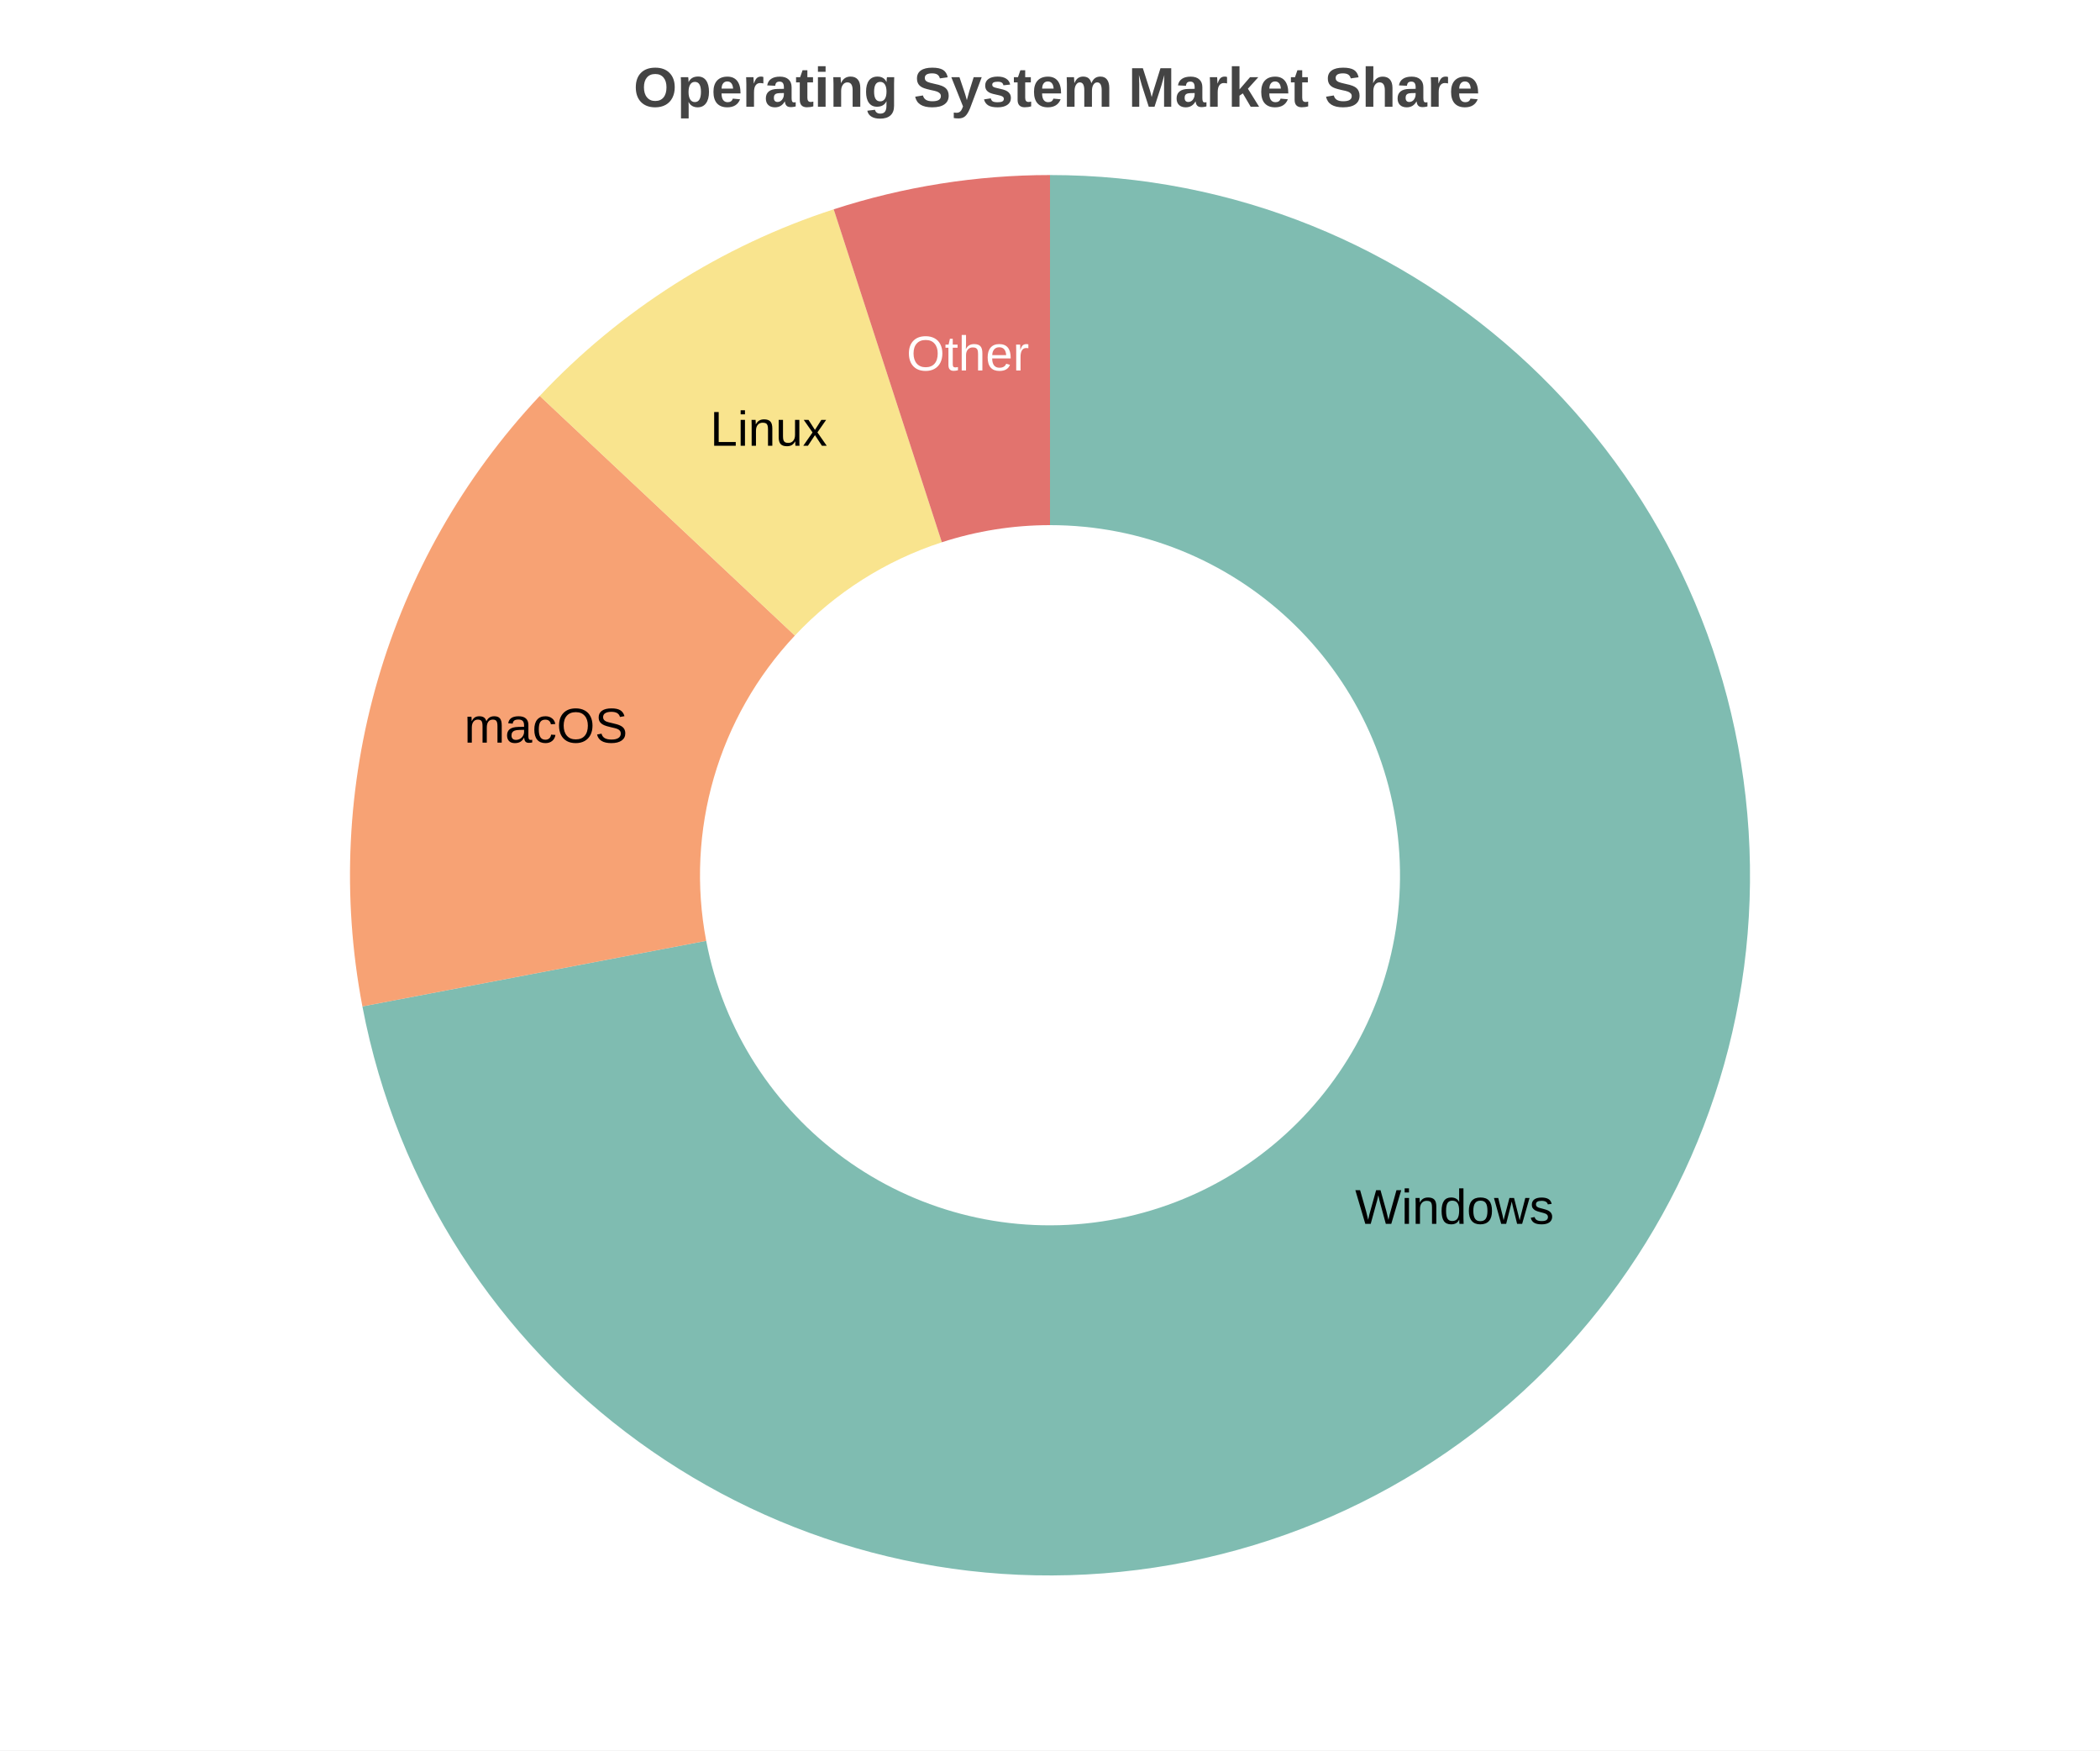
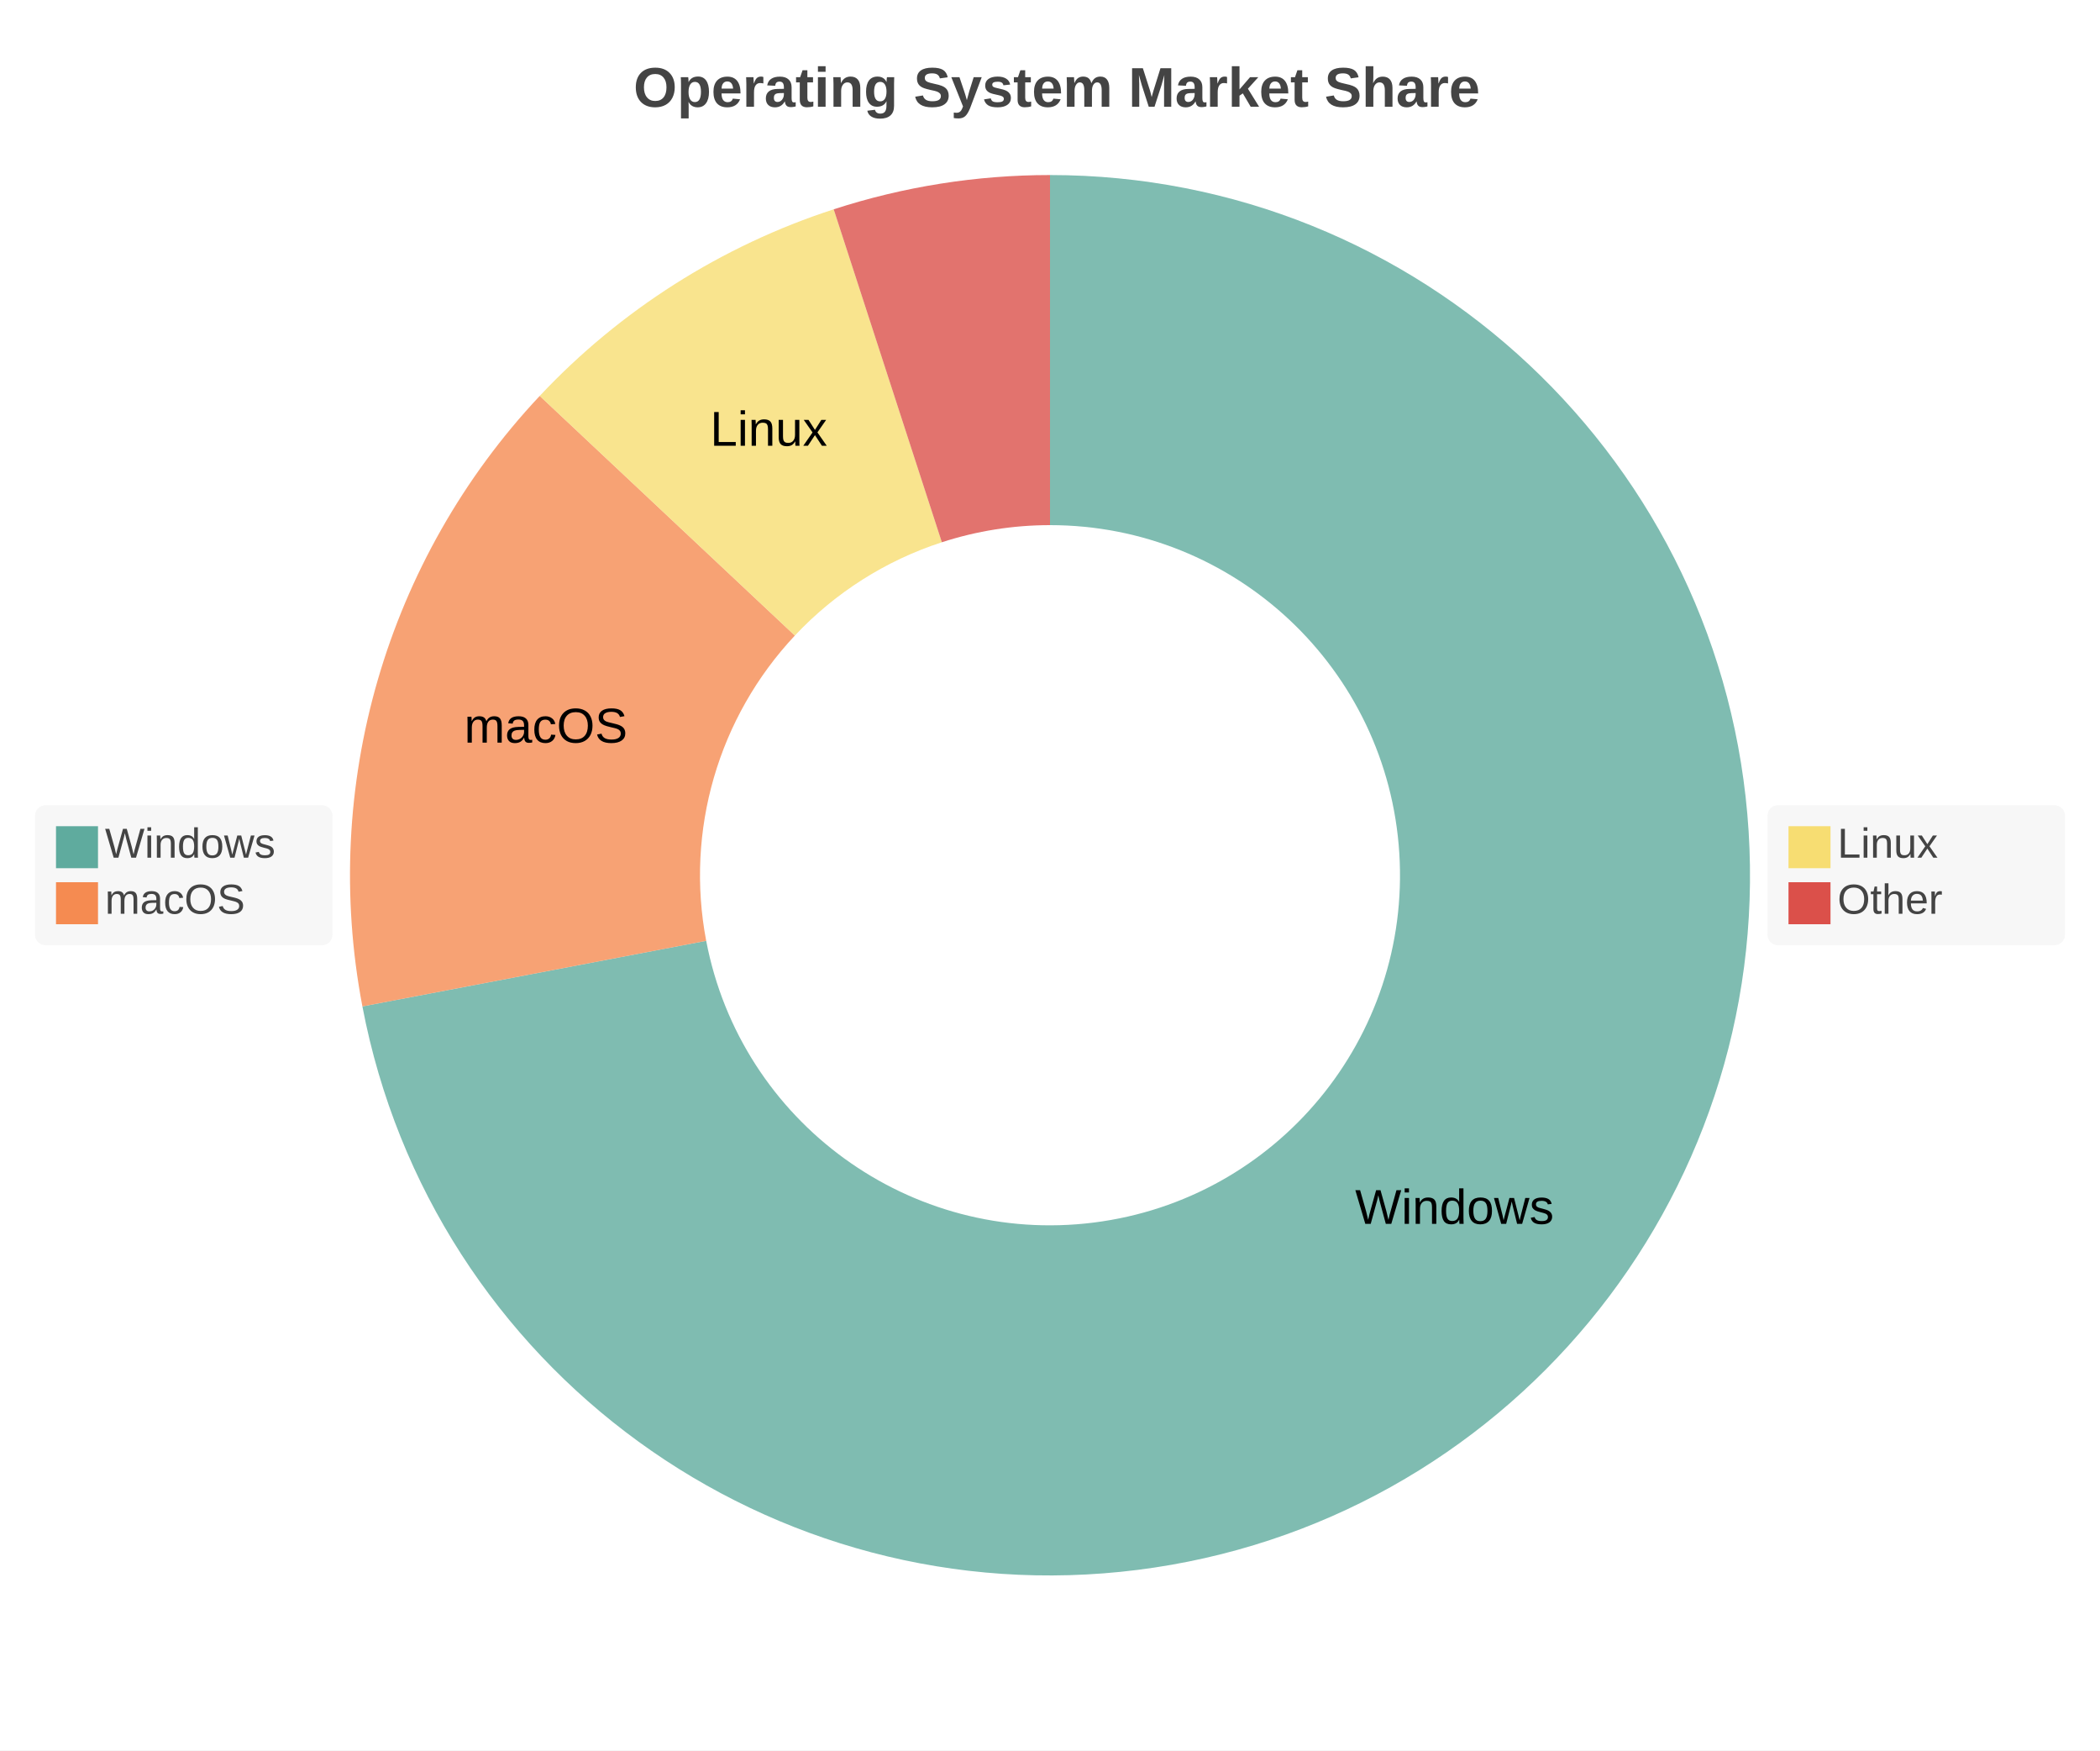
<svg xmlns="http://www.w3.org/2000/svg" width="600" height="500" viewBox="0 0 600 500">
  <path fill="#FFFFFF" d="M0 0 h600 v500 h-600 v-500Z" />
  <text transform="translate(-119.0, 18)" fill="#444444" font-family="Arial" font-weight="bold" font-size="16" x="300.0" y="12.5">Operating System Market Share</text>
  <defs>
    <clipPath id="plot-clip">
      <rect x="0" y="0" width="489.0" height="423.0" />
    </clipPath>
  </defs>
  <g>
+     <g>
+       <rect x="10" y="230.0" width="85" height="40" fill="#f5f5f5" fill-opacity="0.85" rx="3" />
+       <rect x="505" y="230.0" width="85" height="40" fill="#f5f5f5" fill-opacity="0.85" rx="3" />
+       <g>
+         <rect y="236.0" x="16" width="12" height="12" fill="#5fab9e" />
+         <text y="245.0" x="30" font-size="12" font-family="Arial" fill="#444444">Windows</text>
+       </g>
+       <g>
+         <rect y="252.0" x="16" width="12" height="12" fill="#f58b51" />
+         <text y="261.0" x="30" font-size="12" font-family="Arial" fill="#444444">macOS</text>
+       </g>
+       <g>
+         <rect y="236.0" x="511" width="12" height="12" fill="#f7dd72" />
+         <text y="245.0" x="525" font-size="12" font-family="Arial" fill="#444444">Linux</text>
+       </g>
+       <g>
+         <rect y="252.0" x="511" width="12" height="12" fill="#db504a" />
+         <text y="261.0" x="525" font-size="12" font-family="Arial" fill="#444444">Other</text>
+       </g>
+     </g>
    <path d="M 300.0 50.0 A 200.0 200.0 0 1 1 103.543 287.476 L 201.771 268.738 A 100.0 100.0 0 1 0 300.0 150.0 Z" fill="#5fab9e" opacity="0.8" />
+     <path d="M 103.543 287.476 A 200.0 200.0 0 0 1 154.206 113.091 L 227.103 181.545 A 100.0 100.0 0 0 0 201.771 268.738 Z" fill="#f58b51" opacity="0.8" />
+     <path d="M 154.206 113.091 A 200.0 200.0 0 0 1 238.197 59.789 L 269.098 154.894 A 100.0 100.0 0 0 0 227.103 181.545 Z" fill="#f7dd72" opacity="0.8" />
+     <path d="M 238.197 59.789 A 200.0 200.0 0 0 1 300 50.0 L 300.0 150.0 A 100.0 100.0 0 0 0 269.098 154.894 Z" fill="#db504a" opacity="0.8" />
    <text x="415.577" y="345.614" fill="#000000" font-size="14" font-family="Arial" text-anchor="middle" dominant-baseline="middle">Windows</text>
-     <path d="M 103.543 287.476 A 200.0 200.0 0 0 1 154.206 113.091 L 227.103 181.545 A 100.0 100.0 0 0 0 201.771 268.738 Z" fill="#f58b51" opacity="0.8" />
    <text x="155.956" y="208.151" fill="#000000" font-size="14" font-family="Arial" text-anchor="middle" dominant-baseline="middle">macOS</text>
-     <path d="M 154.206 113.091 A 200.0 200.0 0 0 1 238.197 59.789 L 269.098 154.894 A 100.0 100.0 0 0 0 227.103 181.545 Z" fill="#f7dd72" opacity="0.8" />
    <text x="219.626" y="123.351" fill="#000000" font-size="14" font-family="Arial" text-anchor="middle" dominant-baseline="middle">Linux</text>
-     <path d="M 238.197 59.789 A 200.0 200.0 0 0 1 300 50.0 L 300.0 150.0 A 100.0 100.0 0 0 0 269.098 154.894 Z" fill="#db504a" opacity="0.8" />
-     <text x="276.535" y="101.847" fill="#ffffff" font-size="14" font-family="Arial" text-anchor="middle" dominant-baseline="middle">Other</text>
  </g>
</svg>
